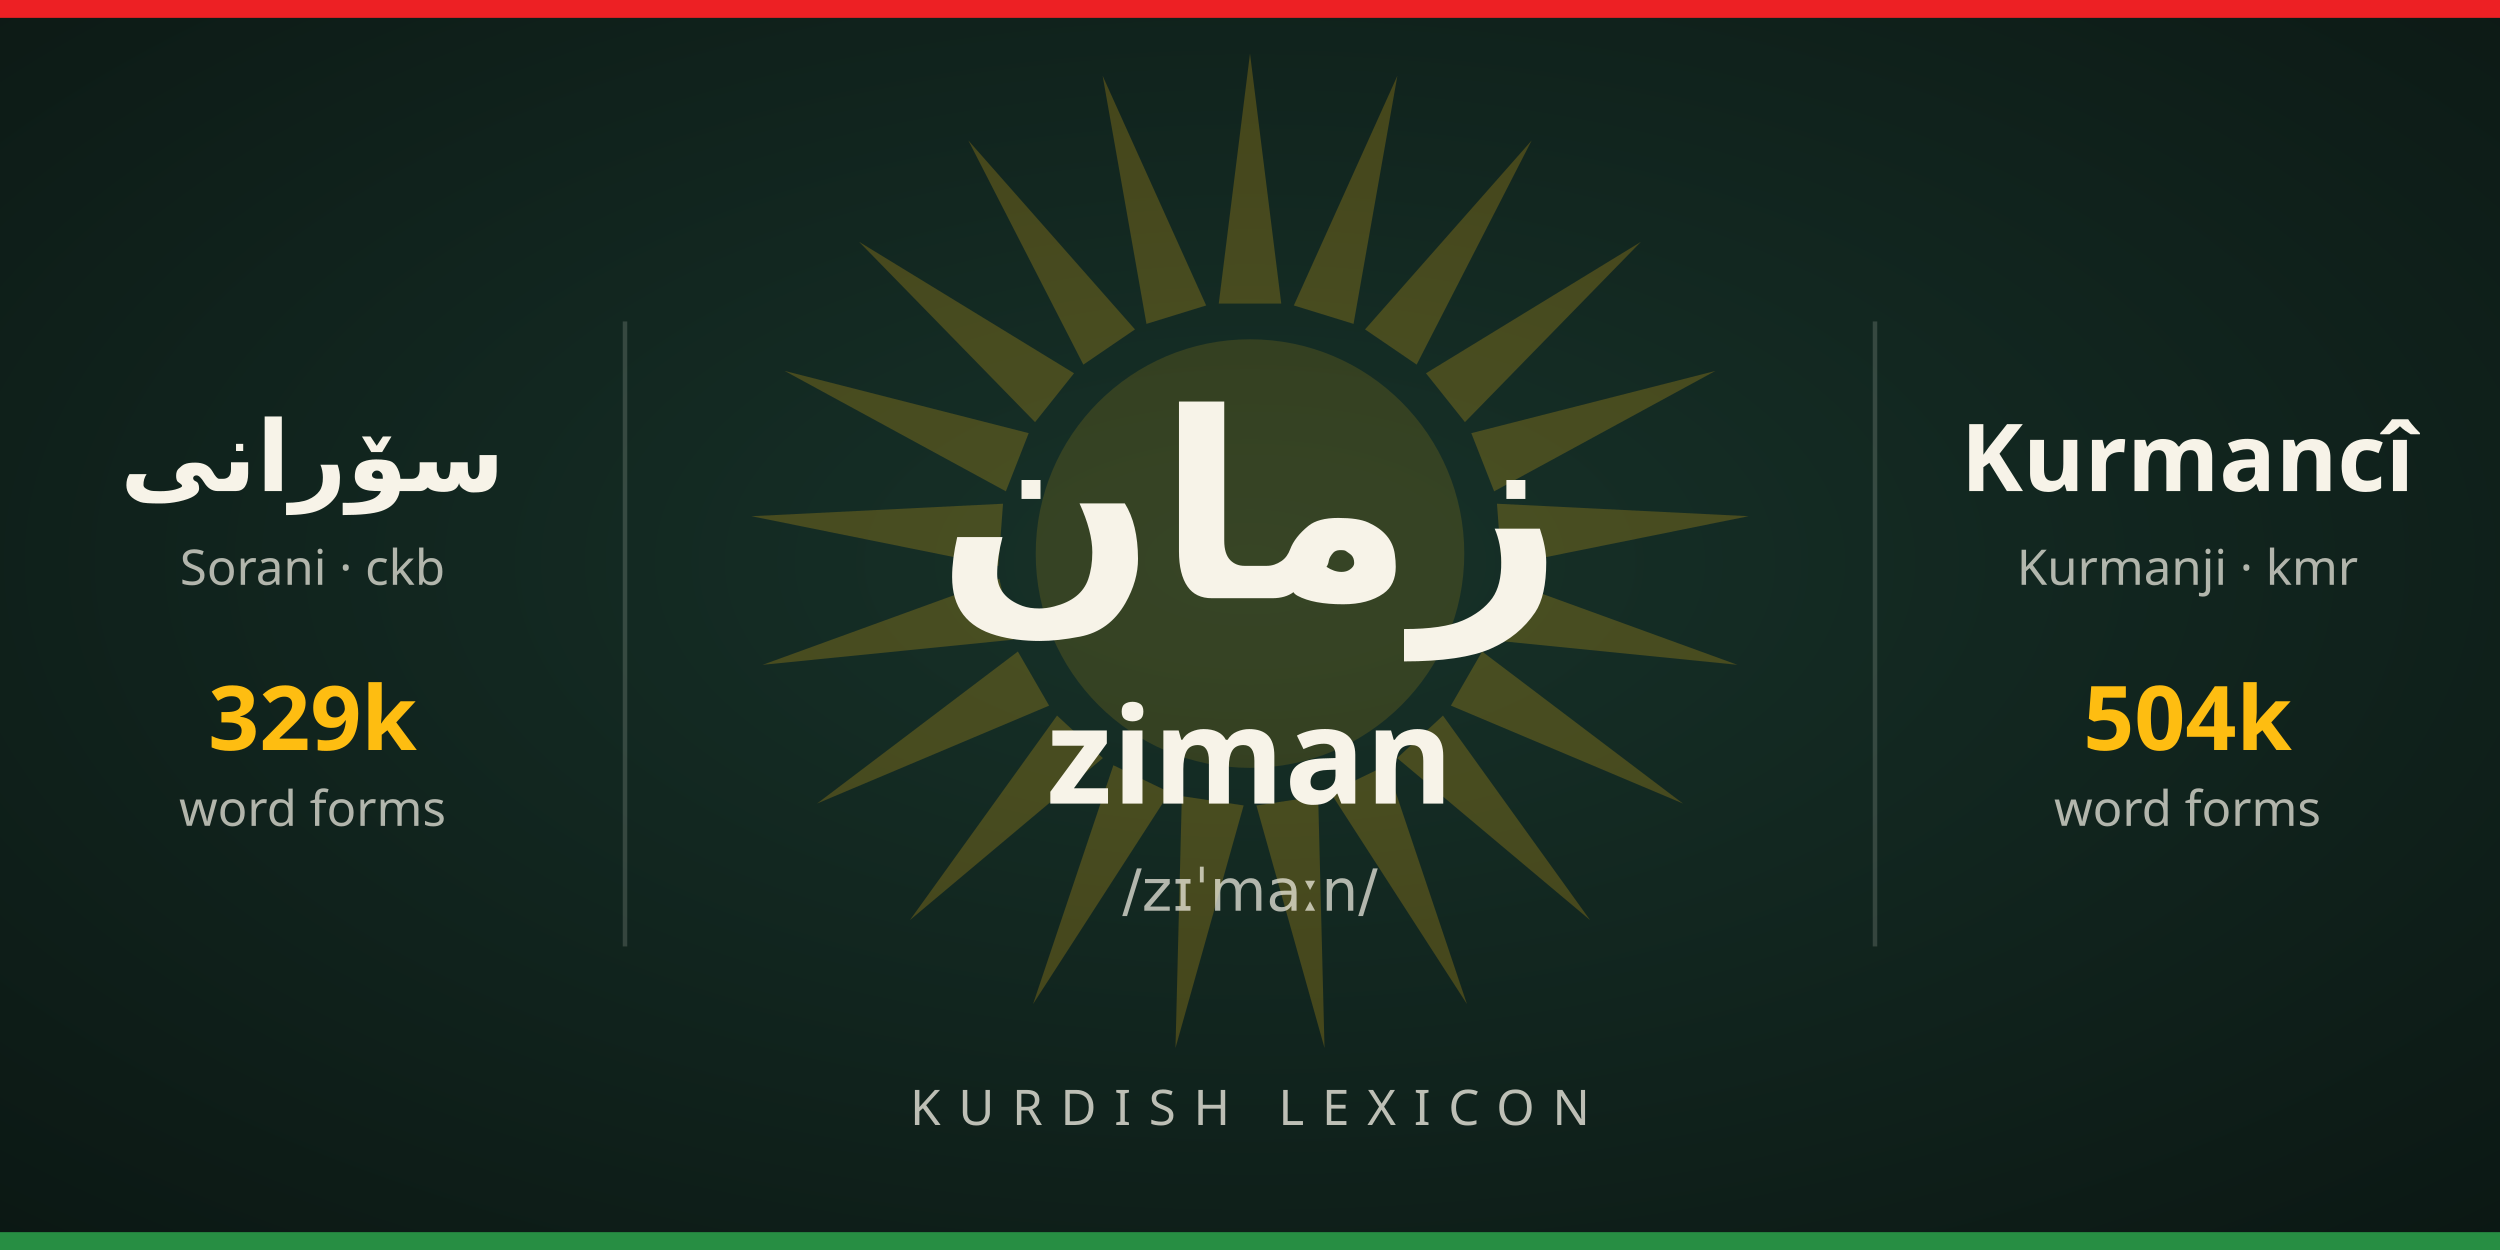
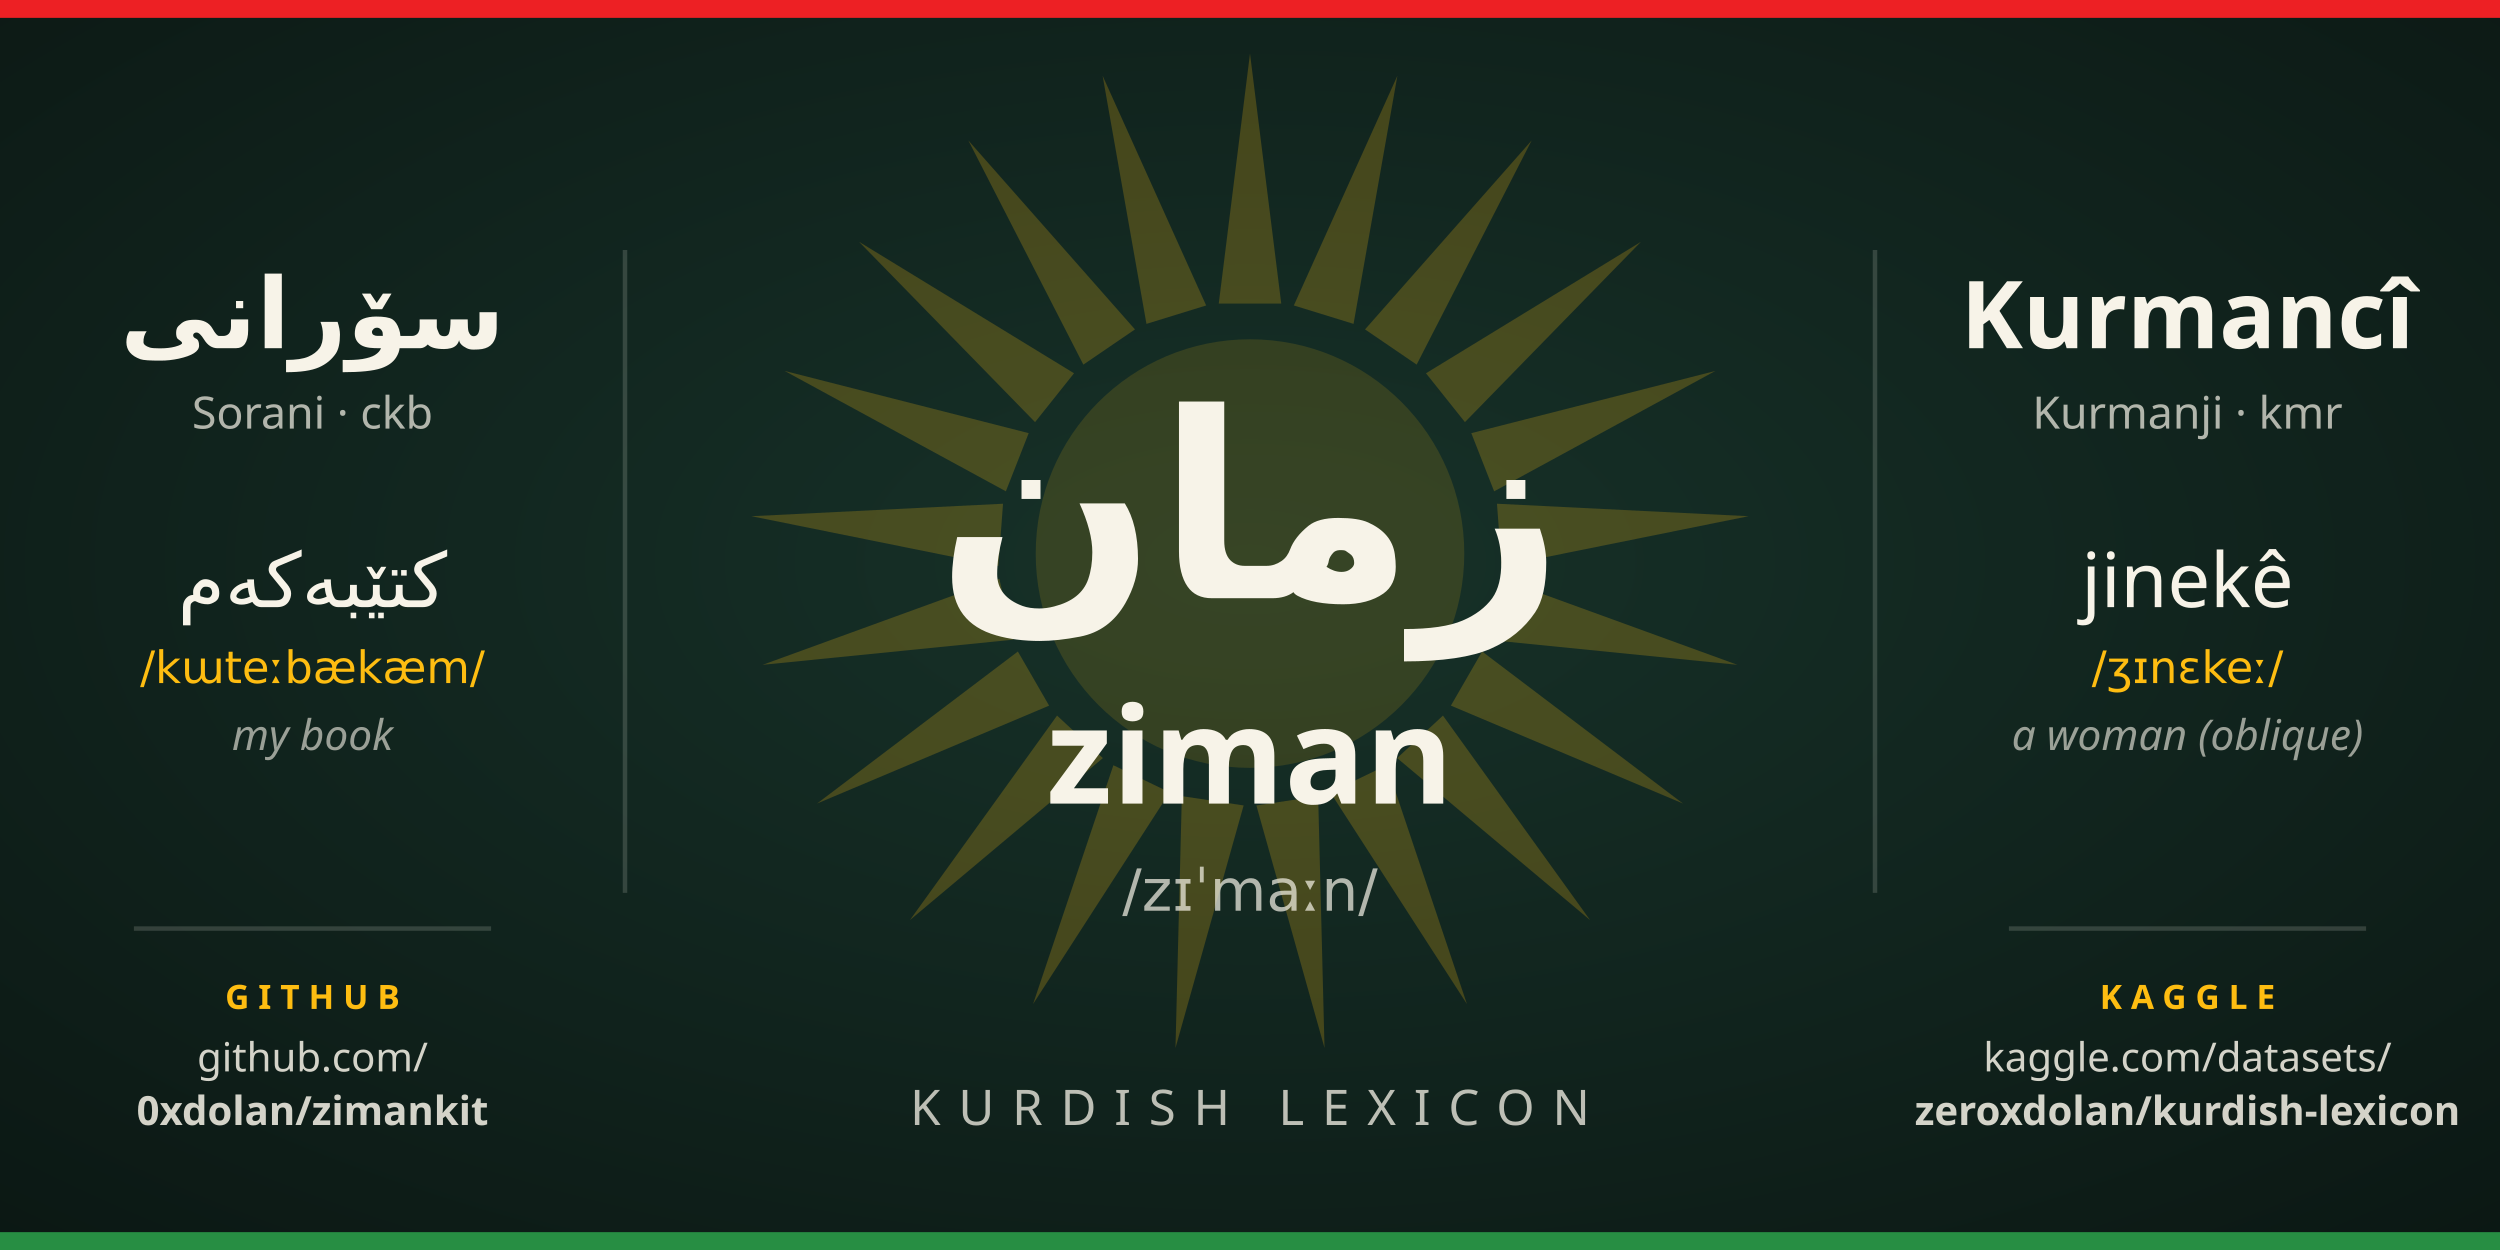
<svg xmlns="http://www.w3.org/2000/svg" width="560" height="280" viewBox="0 0 560 280">
  <defs>
    <radialGradient id="bg" cx="50%" cy="45%" r="75%">
      <stop offset="0" stop-color="#173229" />
      <stop offset="1" stop-color="#0b1713" />
    </radialGradient>
+     <polygon id="ray" points="-7,-56 7,-56 0,-112" />
  </defs>
  <rect width="560" height="280" fill="url(#bg)" />
  <rect width="560" height="4" fill="#ED2024" />
  <rect y="276" width="560" height="4" fill="#278E43" />
  <g transform="translate(280 124)" fill="#FEBD11">
    <circle r="48" opacity="0.14" />
-     <g opacity="0.22" id="rays">
-       <polygon points="-7,-56 7,-56 0,-112" />
-       <polygon points="-7,-56 7,-56 0,-112" transform="rotate(17.14286)" />
-       <polygon points="-7,-56 7,-56 0,-112" transform="rotate(34.28571)" />
-       <polygon points="-7,-56 7,-56 0,-112" transform="rotate(51.42857)" />
-       <polygon points="-7,-56 7,-56 0,-112" transform="rotate(68.57143)" />
-       <polygon points="-7,-56 7,-56 0,-112" transform="rotate(85.71429)" />
-       <polygon points="-7,-56 7,-56 0,-112" transform="rotate(102.8571)" />
-       <polygon points="-7,-56 7,-56 0,-112" transform="rotate(120)" />
-       <polygon points="-7,-56 7,-56 0,-112" transform="rotate(137.1429)" />
-       <polygon points="-7,-56 7,-56 0,-112" transform="rotate(154.2857)" />
-       <polygon points="-7,-56 7,-56 0,-112" transform="rotate(171.4286)" />
-       <polygon points="-7,-56 7,-56 0,-112" transform="rotate(188.5714)" />
-       <polygon points="-7,-56 7,-56 0,-112" transform="rotate(205.7143)" />
-       <polygon points="-7,-56 7,-56 0,-112" transform="rotate(222.8571)" />
-       <polygon points="-7,-56 7,-56 0,-112" transform="rotate(240)" />
-       <polygon points="-7,-56 7,-56 0,-112" transform="rotate(257.1429)" />
-       <polygon points="-7,-56 7,-56 0,-112" transform="rotate(274.2857)" />
-       <polygon points="-7,-56 7,-56 0,-112" transform="rotate(291.4286)" />
-       <polygon points="-7,-56 7,-56 0,-112" transform="rotate(308.5714)" />
-       <polygon points="-7,-56 7,-56 0,-112" transform="rotate(325.7143)" />
-       <polygon points="-7,-56 7,-56 0,-112" transform="rotate(342.8571)" />
+     <g opacity="0.22">
+       <use href="#ray" />
+       <use href="#ray" transform="rotate(17.14286)" />
+       <use href="#ray" transform="rotate(34.28571)" />
+       <use href="#ray" transform="rotate(51.42857)" />
+       <use href="#ray" transform="rotate(68.57143)" />
+       <use href="#ray" transform="rotate(85.71429)" />
+       <use href="#ray" transform="rotate(102.8571)" />
+       <use href="#ray" transform="rotate(120)" />
+       <use href="#ray" transform="rotate(137.1429)" />
+       <use href="#ray" transform="rotate(154.2857)" />
+       <use href="#ray" transform="rotate(171.4286)" />
+       <use href="#ray" transform="rotate(188.5714)" />
+       <use href="#ray" transform="rotate(205.7143)" />
+       <use href="#ray" transform="rotate(222.8571)" />
+       <use href="#ray" transform="rotate(240)" />
+       <use href="#ray" transform="rotate(257.1429)" />
+       <use href="#ray" transform="rotate(274.2857)" />
+       <use href="#ray" transform="rotate(291.4286)" />
+       <use href="#ray" transform="rotate(308.5714)" />
+       <use href="#ray" transform="rotate(325.7143)" />
+       <use href="#ray" transform="rotate(342.8571)" />
    </g>
  </g>
  <g text-anchor="middle" fill="#F7F3E8">
    <text x="280" y="134" font-family="Vazirmatn" font-weight="700" font-size="58" direction="rtl">زمان</text>
    <text x="280" y="180" font-family="IBM Plex Sans" font-weight="600" font-size="30">ziman</text>
    <text x="280" y="204" font-family="DejaVu Sans" font-size="13" opacity="0.7">/zɪˈmaːn/</text>
+     <text x="280" y="252" font-family="IBM Plex Sans" font-weight="500" font-size="11" letter-spacing="4" opacity="0.75">KURDISH LEXICON</text>
  </g>
  <g stroke="#F7F3E8" stroke-opacity="0.16">
-     <line x1="140" y1="72" x2="140" y2="212" />
-     <line x1="420" y1="72" x2="420" y2="212" />
+     <line x1="140" y1="56" x2="140" y2="200" />
+     <line x1="420" y1="56" x2="420" y2="200" />
+     <line x1="30" y1="208" x2="110" y2="208" />
+     <line x1="450" y1="208" x2="530" y2="208" />
  </g>
  <g text-anchor="middle" fill="#F7F3E8">
-     <text x="70" y="110" font-family="Vazirmatn" font-weight="600" font-size="22" direction="rtl">سۆرانی</text>
-     <text x="70" y="131" font-family="IBM Plex Sans" font-size="11" opacity="0.7">Sorani · ckb</text>
-     <text x="70" y="168" font-family="IBM Plex Sans" font-weight="700" font-size="20" fill="#FEBD11">329k</text>
-     <text x="70" y="185" font-family="IBM Plex Sans" font-size="11" opacity="0.7">word forms</text>
+     <text x="70" y="78" font-family="Vazirmatn" font-weight="600" font-size="22" direction="rtl">سۆرانی</text>
+     <text x="70" y="96" font-family="IBM Plex Sans" font-size="10" opacity="0.7">Sorani · ckb</text>
+     <text x="70" y="136" font-family="Vazirmatn" font-weight="500" font-size="17" direction="rtl">کتێبەکەم</text>
+     <text x="70" y="153" font-family="DejaVu Sans" font-size="10" fill="#FEBD11">/kɯteːbækæm/</text>
+     <text x="70" y="168" font-family="IBM Plex Sans" font-style="italic" font-size="9.5" opacity="0.6">my book</text>
+     <text x="70" y="226" font-family="IBM Plex Sans" font-weight="600" font-size="7.5" letter-spacing="2" fill="#FEBD11">GITHUB</text>
+     <text x="70" y="240" font-family="IBM Plex Sans" font-size="9" opacity="0.85">github.com/</text>
+     <text x="70" y="252" font-family="IBM Plex Sans" font-weight="600" font-size="9" opacity="0.85">0xdolan/zimankit</text>
  </g>
  <g text-anchor="middle" fill="#F7F3E8">
-     <text x="490" y="110" font-family="IBM Plex Sans" font-weight="600" font-size="21">Kurmancî</text>
-     <text x="490" y="131" font-family="IBM Plex Sans" font-size="11" opacity="0.7">Kurmanji · kmr</text>
-     <text x="490" y="168" font-family="IBM Plex Sans" font-weight="700" font-size="20" fill="#FEBD11">504k</text>
-     <text x="490" y="185" font-family="IBM Plex Sans" font-size="11" opacity="0.7">word forms</text>
+     <text x="490" y="78" font-family="IBM Plex Sans" font-weight="600" font-size="21">Kurmancî</text>
+     <text x="490" y="96" font-family="IBM Plex Sans" font-size="10" opacity="0.7">Kurmanji · kmr</text>
+     <text x="490" y="136" font-family="IBM Plex Sans" font-weight="500" font-size="17">jinekê</text>
+     <text x="490" y="153" font-family="DejaVu Sans" font-size="10" fill="#FEBD11">/ʒɪnɛkeː/</text>
+     <text x="490" y="168" font-family="IBM Plex Sans" font-style="italic" font-size="9.5" opacity="0.6">a woman (oblique)</text>
+     <text x="490" y="226" font-family="IBM Plex Sans" font-weight="600" font-size="7.5" letter-spacing="2" fill="#FEBD11">KAGGLE</text>
+     <text x="490" y="240" font-family="IBM Plex Sans" font-size="9" opacity="0.85">kaggle.com/datasets/</text>
+     <text x="490" y="252" font-family="IBM Plex Sans" font-weight="600" font-size="9" opacity="0.85">zeroxdolan/kurdish-lexicon</text>
  </g>
-   <text x="280" y="252" text-anchor="middle" font-family="IBM Plex Sans" font-weight="500" font-size="11" letter-spacing="4" fill="#F7F3E8" opacity="0.75">KURDISH LEXICON</text>
</svg>
